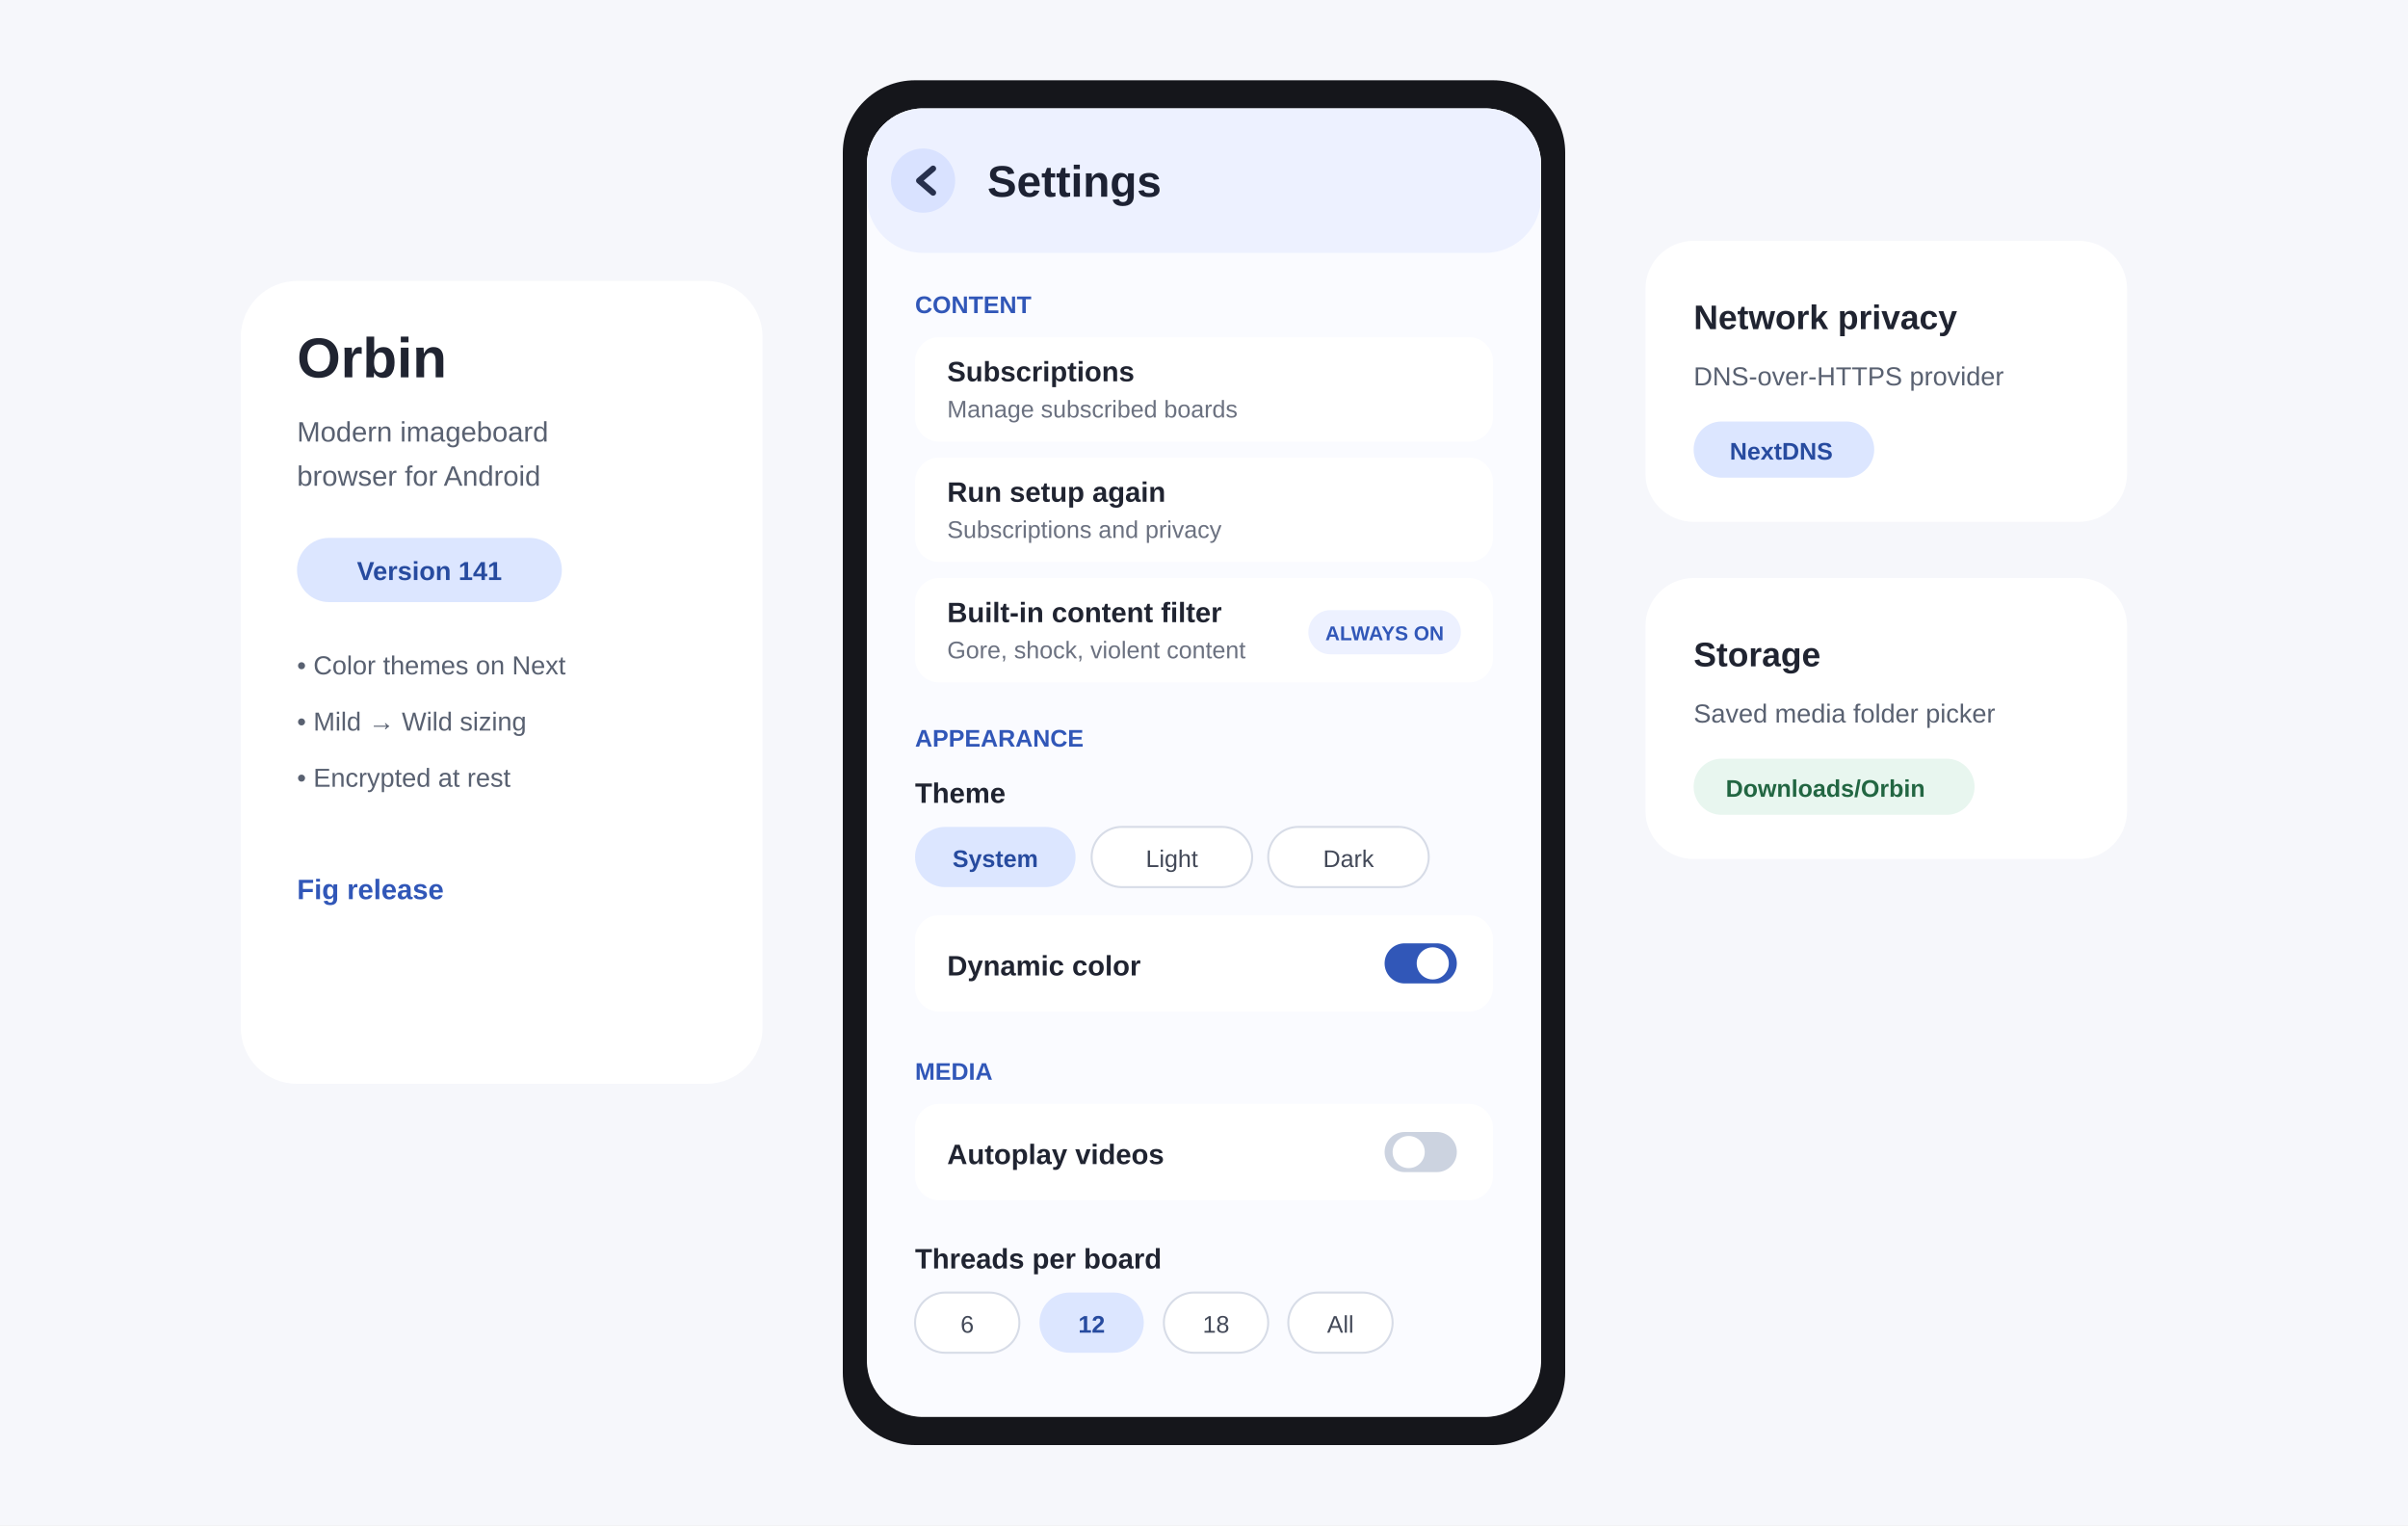
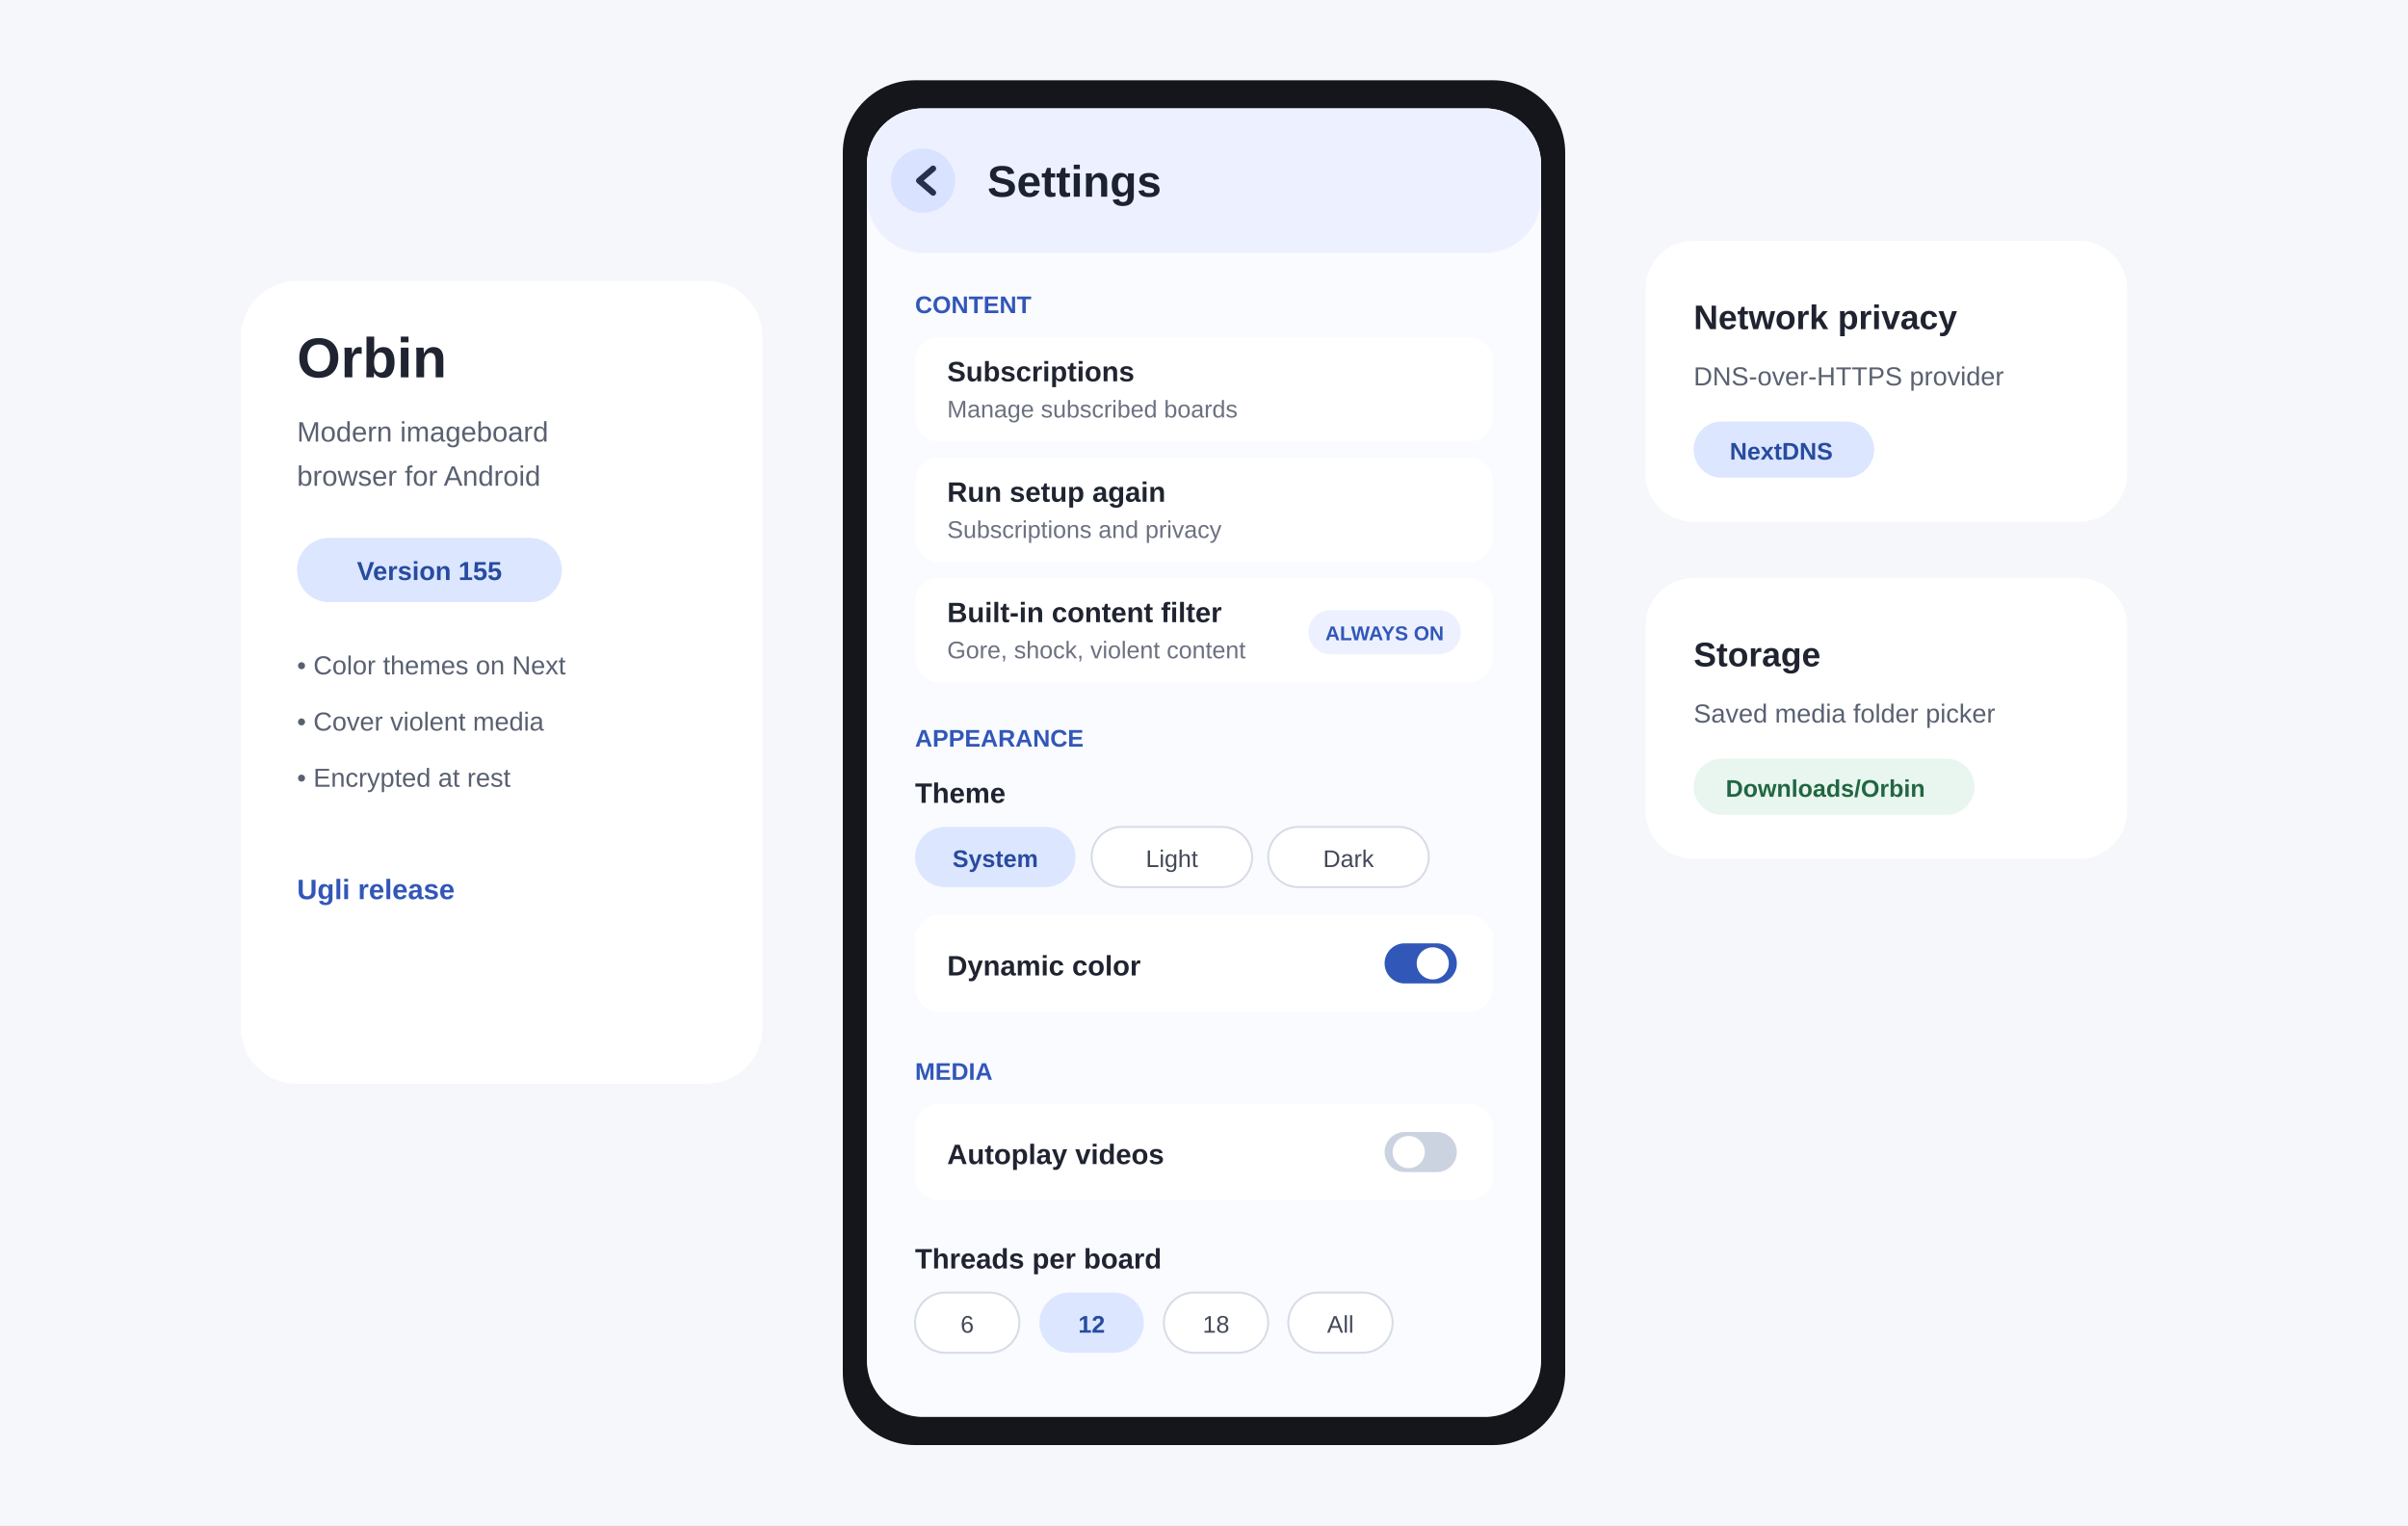
<svg xmlns="http://www.w3.org/2000/svg" width="1200" height="760" viewBox="0 0 1200 760" fill="none" role="img" aria-labelledby="title desc">
  <rect width="1200" height="760" fill="#F6F7FB" />
  <rect x="420" y="40" width="360" height="680" rx="36" fill="#15161B" />
  <rect x="432" y="54" width="336" height="652" rx="28" fill="#FAFBFF" />
  <rect x="432" y="54" width="336" height="72" rx="28" fill="#EDF1FF" />
  <circle cx="460" cy="90" r="16" fill="#D9E2FF" />
  <path d="M465 84L458 90L465 96" stroke="#27304D" stroke-width="3" stroke-linecap="round" stroke-linejoin="round" />
  <text x="492" y="98" font-family="Arial,sans-serif" font-size="22" font-weight="700" fill="#1D2233">Settings</text>
  <text x="456" y="156" font-family="Arial,sans-serif" font-size="12" font-weight="700" fill="#3157B8">CONTENT</text>
  <rect x="456" y="168" width="288" height="52" rx="12" fill="#FFFFFF" />
  <text x="472" y="190" font-family="Arial,sans-serif" font-size="14" font-weight="700" fill="#202431">Subscriptions</text>
  <text x="472" y="208" font-family="Arial,sans-serif" font-size="12" fill="#6B7180">Manage subscribed boards</text>
  <rect x="456" y="228" width="288" height="52" rx="12" fill="#FFFFFF" />
  <text x="472" y="250" font-family="Arial,sans-serif" font-size="14" font-weight="700" fill="#202431">Run setup again</text>
  <text x="472" y="268" font-family="Arial,sans-serif" font-size="12" fill="#6B7180">Subscriptions and privacy</text>
  <rect x="456" y="288" width="288" height="52" rx="12" fill="#FFFFFF" />
  <text x="472" y="310" font-family="Arial,sans-serif" font-size="14" font-weight="700" fill="#202431">Built-in content filter</text>
  <text x="472" y="328" font-family="Arial,sans-serif" font-size="12" fill="#6B7180">Gore, shock, violent content</text>
  <rect x="652" y="304" width="76" height="22" rx="11" fill="#EDF1FF" />
  <text x="690" y="319" text-anchor="middle" font-family="Arial,sans-serif" font-size="10" font-weight="700" fill="#3157B8">ALWAYS ON</text>
  <text x="456" y="372" font-family="Arial,sans-serif" font-size="12" font-weight="700" fill="#3157B8">APPEARANCE</text>
  <text x="456" y="400" font-family="Arial,sans-serif" font-size="14" font-weight="700" fill="#202431">Theme</text>
  <rect x="456" y="412" width="80" height="30" rx="15" fill="#DCE6FF" />
  <text x="496" y="432" text-anchor="middle" font-family="Arial,sans-serif" font-size="12" font-weight="700" fill="#274B9F">System</text>
  <rect x="544" y="412" width="80" height="30" rx="15" fill="#FFFFFF" stroke="#D7DCE7" />
  <text x="584" y="432" text-anchor="middle" font-family="Arial,sans-serif" font-size="12" fill="#434958">Light</text>
  <rect x="632" y="412" width="80" height="30" rx="15" fill="#FFFFFF" stroke="#D7DCE7" />
  <text x="672" y="432" text-anchor="middle" font-family="Arial,sans-serif" font-size="12" fill="#434958">Dark</text>
  <rect x="456" y="456" width="288" height="48" rx="12" fill="#FFFFFF" />
  <text x="472" y="486" font-family="Arial,sans-serif" font-size="14" font-weight="700" fill="#202431">Dynamic color</text>
  <rect x="690" y="470" width="36" height="20" rx="10" fill="#3157B8" />
  <circle cx="714" cy="480" r="8" fill="#FFFFFF" />
  <text x="456" y="538" font-family="Arial,sans-serif" font-size="12" font-weight="700" fill="#3157B8">MEDIA</text>
  <rect x="456" y="550" width="288" height="48" rx="12" fill="#FFFFFF" />
  <text x="472" y="580" font-family="Arial,sans-serif" font-size="14" font-weight="700" fill="#202431">Autoplay videos</text>
  <rect x="690" y="564" width="36" height="20" rx="10" fill="#CCD3E0" />
  <circle cx="702" cy="574" r="8" fill="#FFFFFF" />
  <text x="456" y="632" font-family="Arial,sans-serif" font-size="14" font-weight="700" fill="#202431">Threads per board</text>
  <rect x="456" y="644" width="52" height="30" rx="15" fill="#FFFFFF" stroke="#D7DCE7" />
  <text x="482" y="664" text-anchor="middle" font-family="Arial,sans-serif" font-size="12" fill="#434958">6</text>
  <rect x="518" y="644" width="52" height="30" rx="15" fill="#DCE6FF" />
  <text x="544" y="664" text-anchor="middle" font-family="Arial,sans-serif" font-size="12" font-weight="700" fill="#274B9F">12</text>
  <rect x="580" y="644" width="52" height="30" rx="15" fill="#FFFFFF" stroke="#D7DCE7" />
  <text x="606" y="664" text-anchor="middle" font-family="Arial,sans-serif" font-size="12" fill="#434958">18</text>
  <rect x="642" y="644" width="52" height="30" rx="15" fill="#FFFFFF" stroke="#D7DCE7" />
  <text x="668" y="664" text-anchor="middle" font-family="Arial,sans-serif" font-size="12" fill="#434958">All</text>
  <rect x="820" y="120" width="240" height="140" rx="24" fill="#FFFFFF" />
  <text x="844" y="164" font-family="Arial,sans-serif" font-size="17" font-weight="800" fill="#202431">Network privacy</text>
  <text x="844" y="192" font-family="Arial,sans-serif" font-size="13" fill="#596171">DNS-over-HTTPS provider</text>
  <rect x="844" y="210" width="90" height="28" rx="14" fill="#DCE6FF" />
  <text x="862" y="229" font-family="Arial,sans-serif" font-size="12" font-weight="700" fill="#274B9F">NextDNS</text>
  <rect x="820" y="288" width="240" height="140" rx="24" fill="#FFFFFF" />
  <text x="844" y="332" font-family="Arial,sans-serif" font-size="17" font-weight="800" fill="#202431">Storage</text>
  <text x="844" y="360" font-family="Arial,sans-serif" font-size="13" fill="#596171">Saved media folder picker</text>
  <rect x="844" y="378" width="140" height="28" rx="14" fill="#E8F6EF" />
  <text x="860" y="397" font-family="Arial,sans-serif" font-size="12" font-weight="700" fill="#226642">Downloads/Orbin</text>
  <rect x="120" y="140" width="260" height="400" rx="28" fill="#FFFFFF" />
  <text x="148" y="188" font-family="Arial,sans-serif" font-size="28" font-weight="900" fill="#202431">Orbin</text>
  <text x="148" y="220" font-family="Arial,sans-serif" font-size="14" fill="#596171">Modern imageboard</text>
  <text x="148" y="242" font-family="Arial,sans-serif" font-size="14" fill="#596171">browser for Android</text>
  <rect x="148" y="268" width="132" height="32" rx="16" fill="#DCE6FF" />
-   <text x="214" y="289" text-anchor="middle" font-family="Arial,sans-serif" font-size="13" font-weight="800" fill="#274B9F">Version 141</text>
+   <text x="214" y="289" text-anchor="middle" font-family="Arial,sans-serif" font-size="13" font-weight="800" fill="#274B9F">Version 155</text>
  <text x="148" y="336" font-family="Arial,sans-serif" font-size="13" fill="#596171">• Color themes on Next</text>
-   <text x="148" y="364" font-family="Arial,sans-serif" font-size="13" fill="#596171">• Mild → Wild sizing</text>
+   <text x="148" y="364" font-family="Arial,sans-serif" font-size="13" fill="#596171">• Cover violent media</text>
  <text x="148" y="392" font-family="Arial,sans-serif" font-size="13" fill="#596171">• Encrypted at rest</text>
-   <text x="148" y="448" font-family="Arial,sans-serif" font-size="14" font-weight="700" fill="#3157B8">Fig release</text>
+   <text x="148" y="448" font-family="Arial,sans-serif" font-size="14" font-weight="700" fill="#3157B8">Ugli release</text>
</svg>
